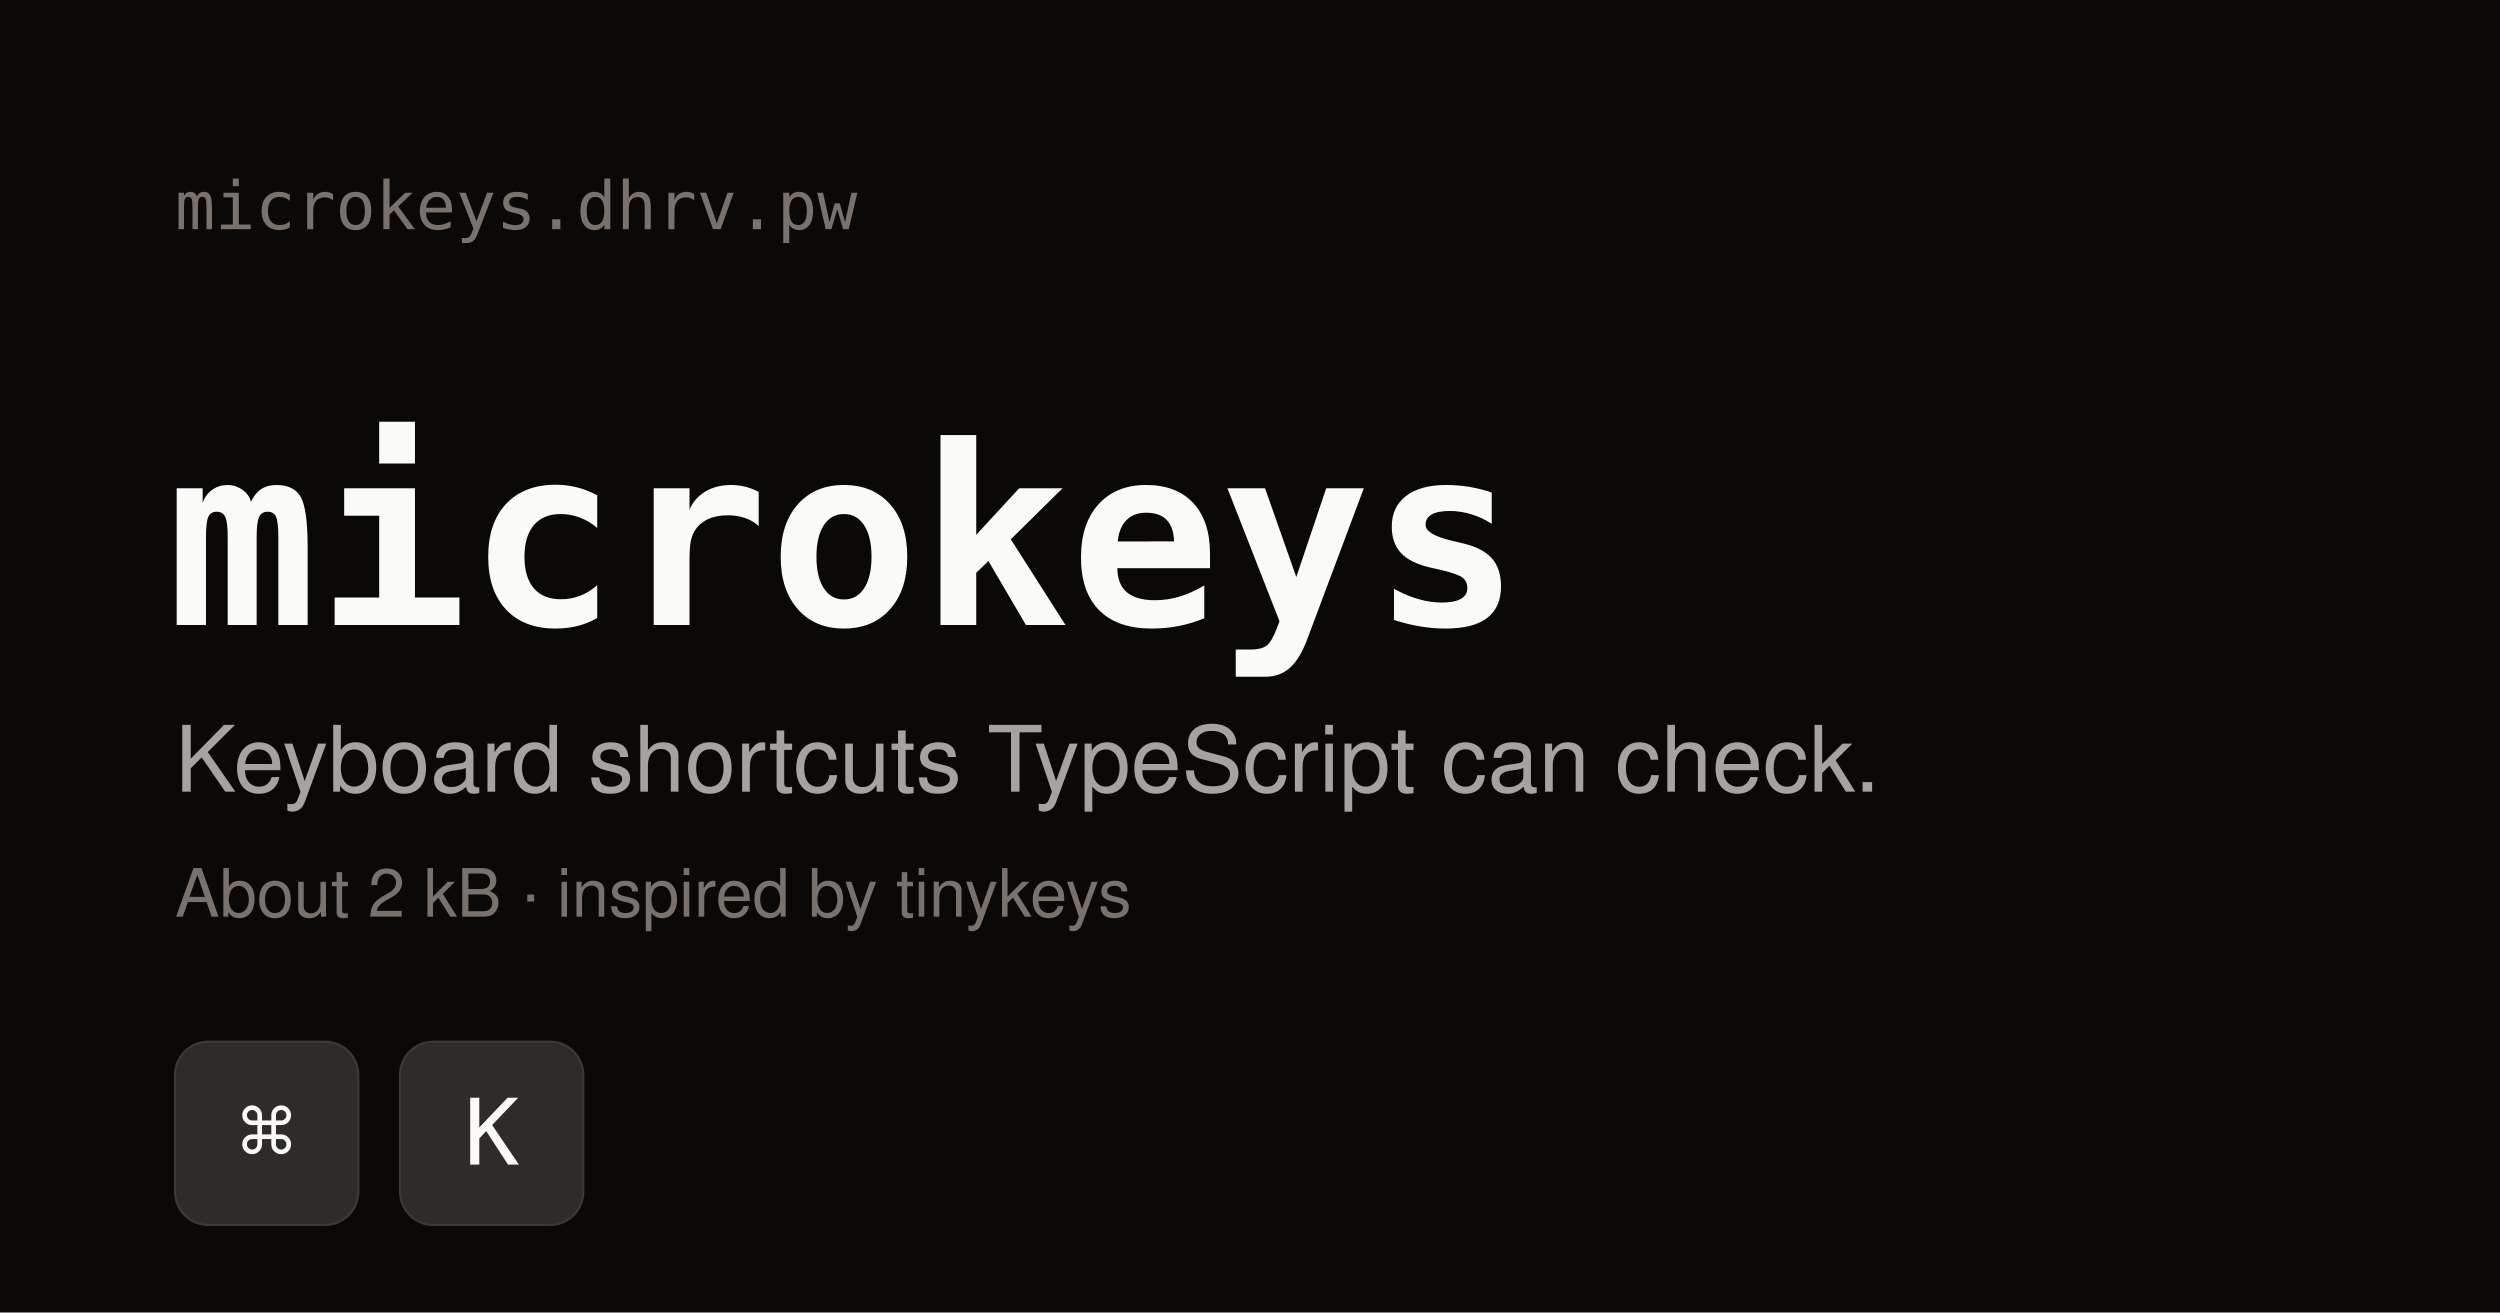
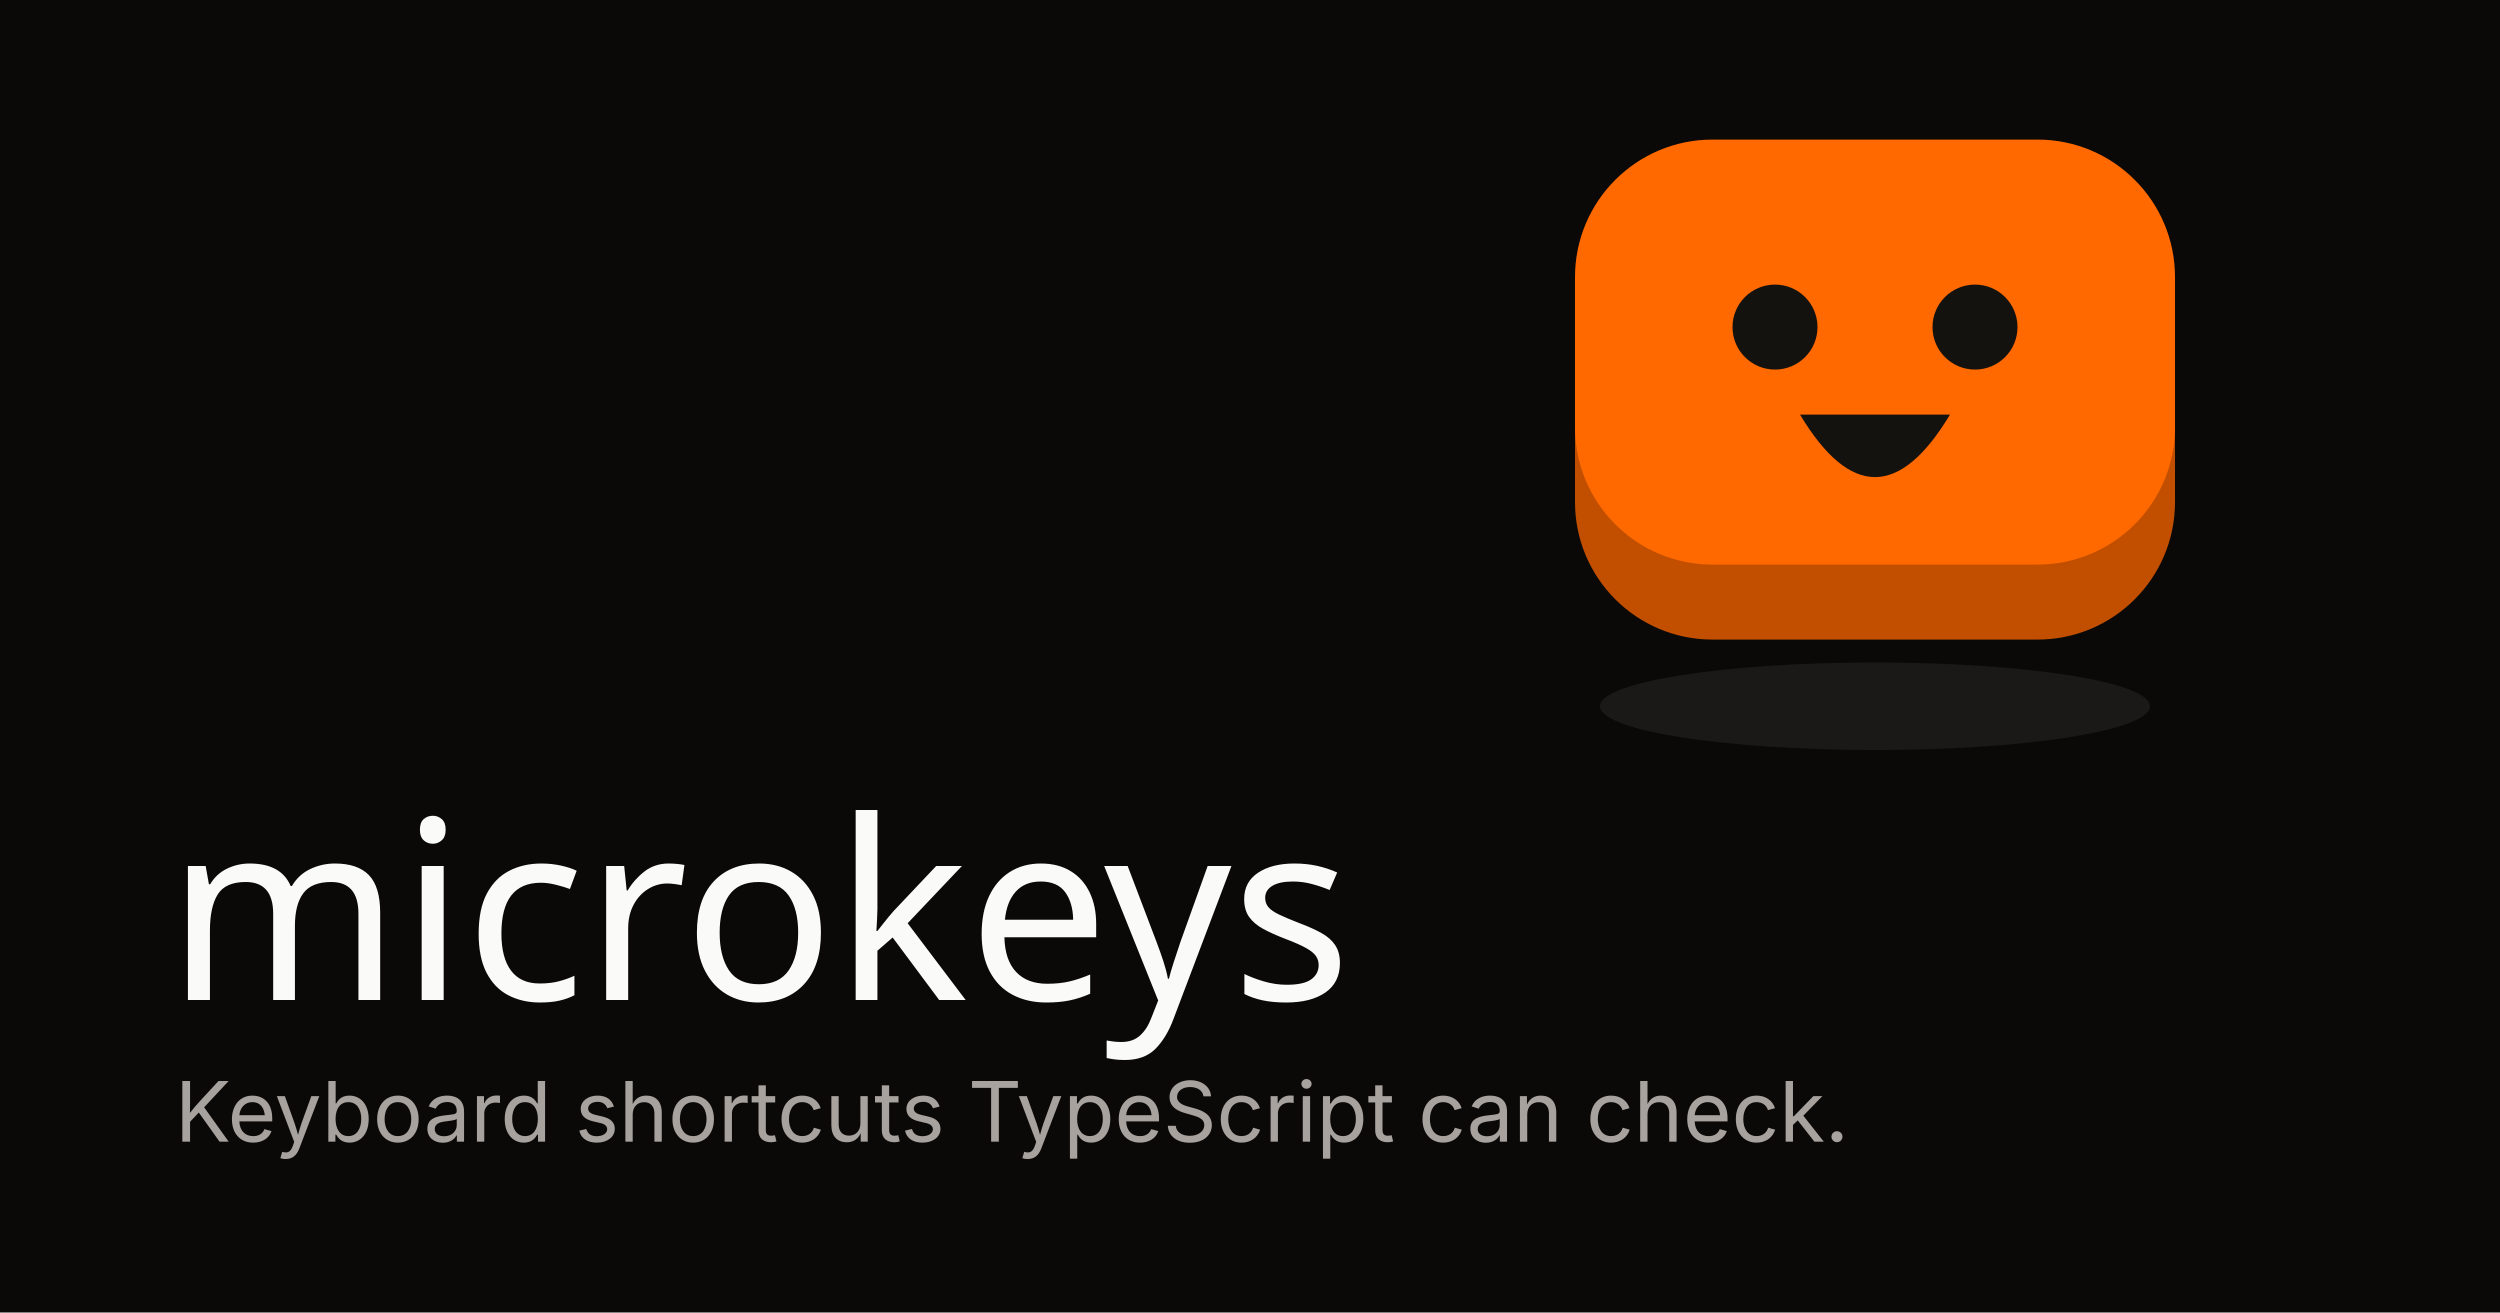
<svg xmlns="http://www.w3.org/2000/svg" width="1200" height="630" viewBox="0 0 1200 630">
  <rect width="1200" height="630" fill="#0a0908" />
-   <text x="84" y="110" font-family="Menlo, monospace" font-size="32" fill="#78716c">microkeys.dhrv.pw</text>
-   <text x="80" y="300" font-family="Menlo, monospace" font-size="120" font-weight="700" fill="#fafaf9">microkeys</text>
-   <text x="84" y="380" font-family="Helvetica, Arial, sans-serif" font-size="44" fill="#a8a29e">Keyboard shortcuts TypeScript can check.</text>
-   <text x="84" y="440" font-family="Helvetica, Arial, sans-serif" font-size="32" fill="#78716c">About 2 kB · inspired by tinykeys</text>
-   <g font-family="Menlo, monospace" font-size="44" fill="#fafaf9" text-anchor="middle">
-     <rect x="84" y="500" width="88" height="88" rx="16" fill="#2e2b28" stroke="#3d3935" />
-     <text x="128" y="559">⌘</text>
-     <rect x="192" y="500" width="88" height="88" rx="16" fill="#2e2b28" stroke="#3d3935" />
-     <text x="236" y="559">K</text>
+   <g transform="translate(900 345)">
+     <ellipse cx="0" cy="-6" rx="132" ry="21.0" fill="#fafaf9" opacity=".07" />
+     <g transform="translate(0 -14) scale(6)">
+       <rect x="-24" y="-38" width="48" height="34" rx="11" fill="#c24f00" />
+       <rect x="-24" y="-44" width="48" height="34" rx="11" fill="#ff6900" />
+       <circle cx="-8" cy="-29" r="3.4" fill="#14120f" />
+       <circle cx="8" cy="-29" r="3.4" fill="#14120f" />
+       <path d="M-6 -22q6 10 12 0z" fill="#14120f" />
+     </g>
  </g>
+   <text x="80" y="480" font-family="Berkeley Mono" font-size="120" fill="#fafaf9">microkeys</text>
+   <text x="84" y="548" font-family="Inter" font-size="40" fill="#a8a29e">Keyboard shortcuts TypeScript can check.</text>
</svg>
